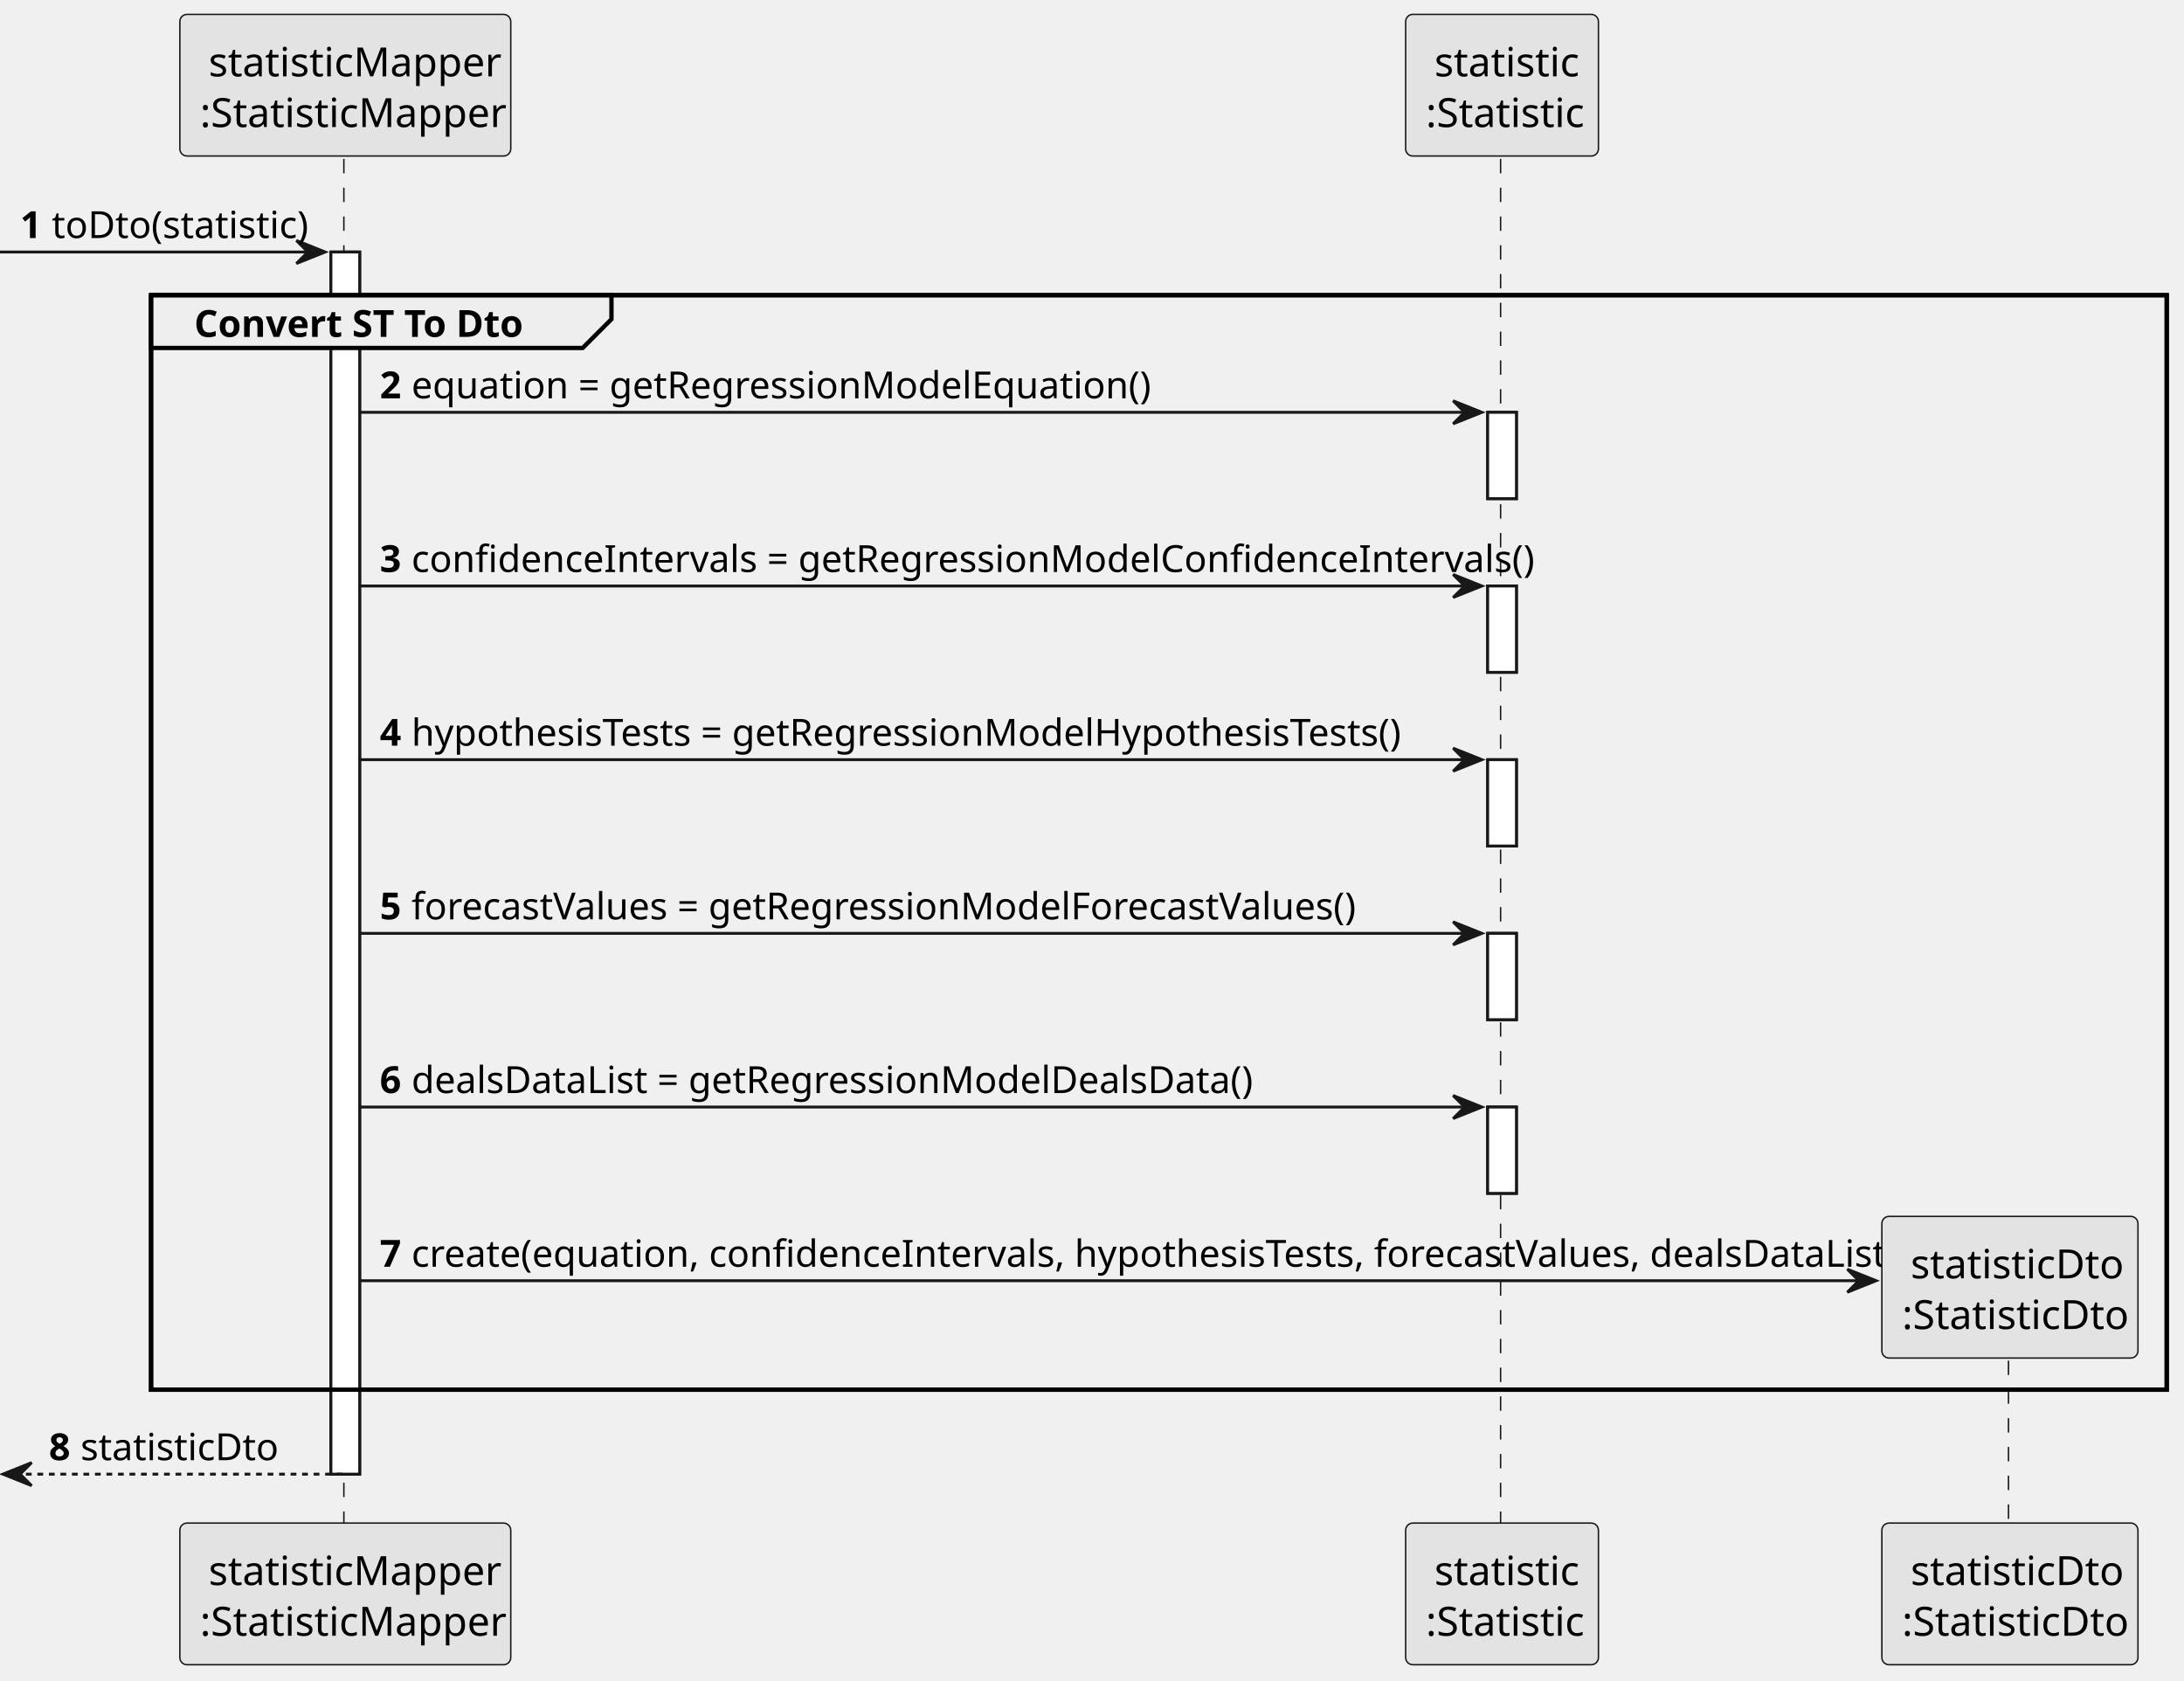
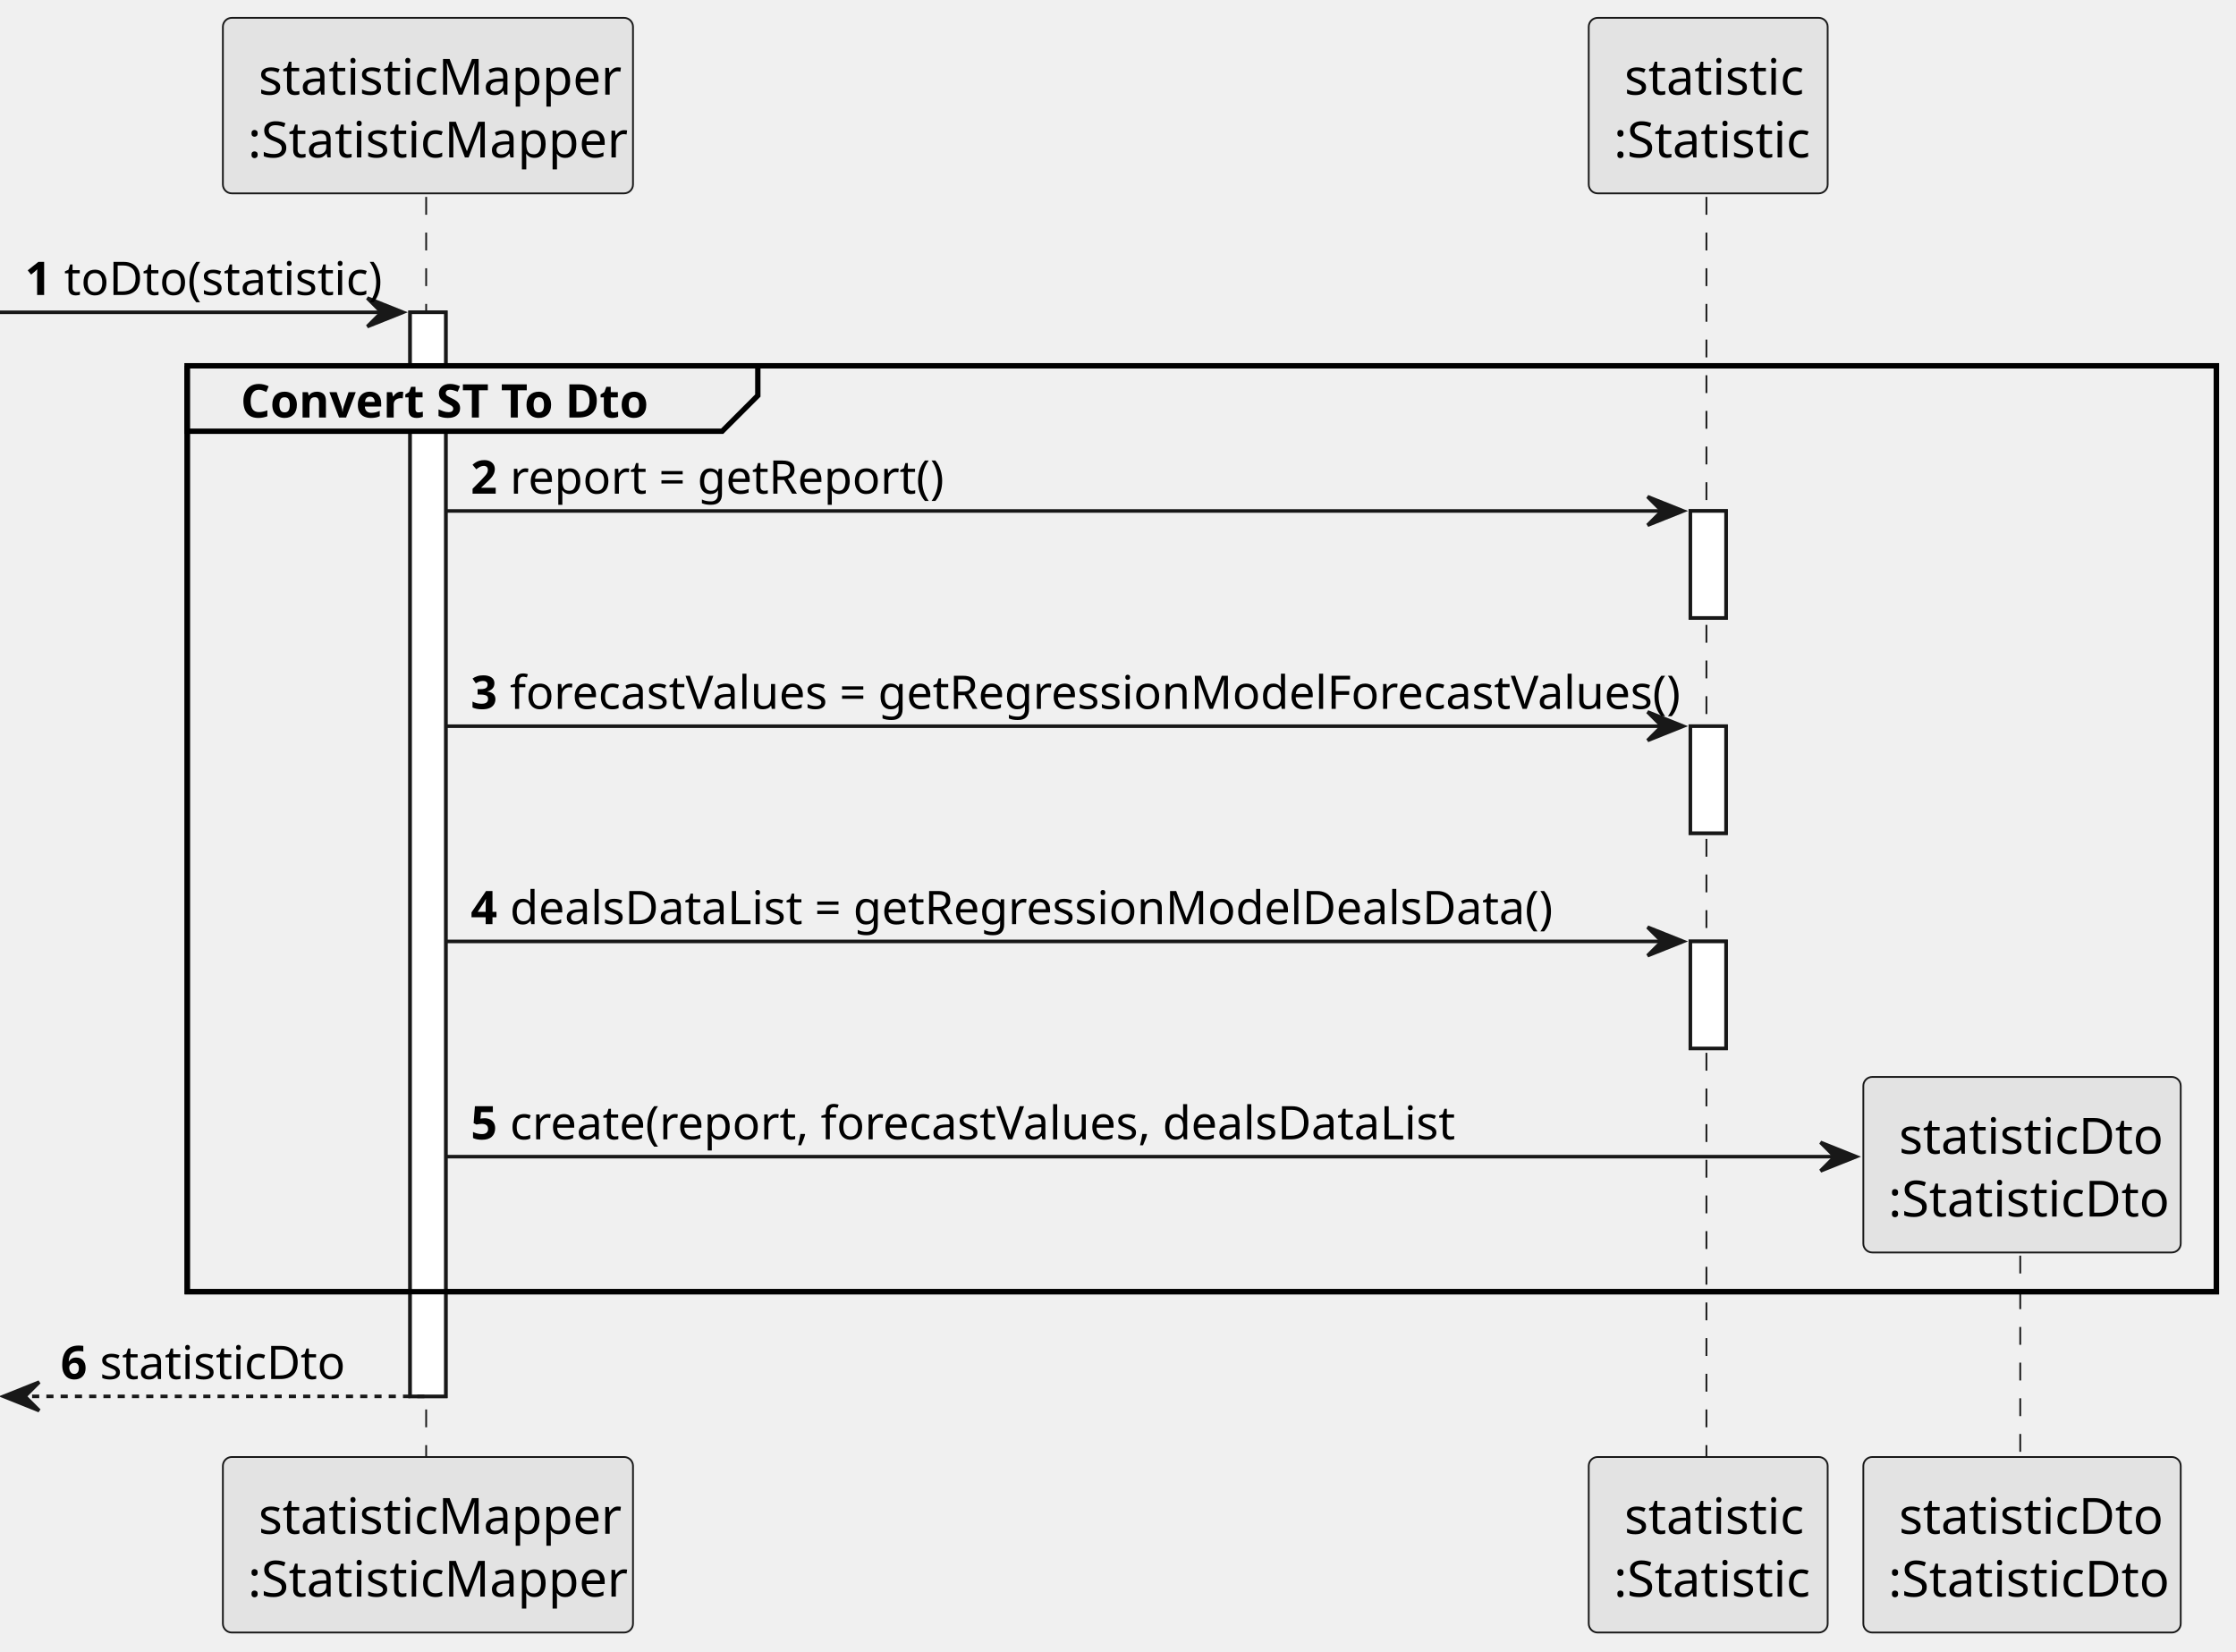
- <svg xmlns="http://www.w3.org/2000/svg" contentStyleType="text/css" height="584px" preserveAspectRatio="none" style="width:759px;height:584px;background:#FFFFFF;" version="1.1" viewBox="0 0 759 584" width="759px" zoomAndPan="magnify">
+ <svg xmlns="http://www.w3.org/2000/svg" contentStyleType="text/css" height="463px" preserveAspectRatio="none" style="width:627px;height:463px;background:#FFFFFF;" version="1.1" viewBox="0 0 627 463" width="627px" zoomAndPan="magnify">
  <defs />
  <g>
-     <rect fill="#FFFFFF" height="424.68" style="stroke:#181818;stroke-width:1.0;" width="10" x="115" y="87.57" />
-     <rect fill="#FFFFFF" height="30" style="stroke:#181818;stroke-width:1.0;" width="10" x="517" y="143.273" />
-     <rect fill="#FFFFFF" height="30" style="stroke:#181818;stroke-width:1.0;" width="10" x="517" y="203.625" />
-     <rect fill="#FFFFFF" height="30" style="stroke:#181818;stroke-width:1.0;" width="10" x="517" y="263.977" />
-     <rect fill="#FFFFFF" height="30" style="stroke:#181818;stroke-width:1.0;" width="10" x="517" y="324.328" />
-     <rect fill="#FFFFFF" height="30" style="stroke:#181818;stroke-width:1.0;" width="10" x="517" y="384.68" />
-     <rect fill="none" height="380.328" style="stroke:#000000;stroke-width:1.5;" width="700.5" x="52.5" y="102.57" />
-     <line style="stroke:#181818;stroke-width:0.5;stroke-dasharray:5.0,5.0;" x1="119.5" x2="119.5" y1="55.219" y2="530.25" />
-     <line style="stroke:#181818;stroke-width:0.5;stroke-dasharray:5.0,5.0;" x1="521.5" x2="521.5" y1="55.219" y2="530.25" />
-     <line style="stroke:#181818;stroke-width:0.5;stroke-dasharray:5.0,5.0;" x1="698" x2="698" y1="462.789" y2="530.25" />
+     <rect fill="#FFFFFF" height="303.977" style="stroke:#181818;stroke-width:1.0;" width="10" x="115" y="87.57" />
+     <rect fill="#FFFFFF" height="30" style="stroke:#181818;stroke-width:1.0;" width="10" x="474" y="143.273" />
+     <rect fill="#FFFFFF" height="30" style="stroke:#181818;stroke-width:1.0;" width="10" x="474" y="203.625" />
+     <rect fill="#FFFFFF" height="30" style="stroke:#181818;stroke-width:1.0;" width="10" x="474" y="263.977" />
+     <rect fill="none" height="259.625" style="stroke:#000000;stroke-width:1.5;" width="569" x="52.5" y="102.57" />
+     <line style="stroke:#181818;stroke-width:0.5;stroke-dasharray:5.0,5.0;" x1="119.5" x2="119.5" y1="55.219" y2="409.547" />
+     <line style="stroke:#181818;stroke-width:0.5;stroke-dasharray:5.0,5.0;" x1="478.5" x2="478.5" y1="55.219" y2="409.547" />
+     <line style="stroke:#181818;stroke-width:0.5;stroke-dasharray:5.0,5.0;" x1="566.5" x2="566.5" y1="342.086" y2="409.547" />
    <rect fill="#E3E3E3" height="49.219" rx="2.5" ry="2.5" style="stroke:#181818;stroke-width:0.5;" width="115" x="62.5" y="5" />
    <text fill="#000000" font-family="sans-serif" font-size="14" lengthAdjust="spacing" textLength="95" x="72.5" y="26.533">statisticMapper</text>
    <text fill="#000000" font-family="sans-serif" font-size="14" lengthAdjust="spacing" textLength="101" x="69.5" y="44.143">:StatisticMapper</text>
-     <rect fill="#E3E3E3" height="49.219" rx="2.5" ry="2.5" style="stroke:#181818;stroke-width:0.5;" width="115" x="62.5" y="529.25" />
-     <text fill="#000000" font-family="sans-serif" font-size="14" lengthAdjust="spacing" textLength="95" x="72.5" y="550.783">statisticMapper</text>
-     <text fill="#000000" font-family="sans-serif" font-size="14" lengthAdjust="spacing" textLength="101" x="69.5" y="568.393">:StatisticMapper</text>
-     <rect fill="#E3E3E3" height="49.219" rx="2.5" ry="2.5" style="stroke:#181818;stroke-width:0.5;" width="67" x="488.5" y="5" />
-     <text fill="#000000" font-family="sans-serif" font-size="14" lengthAdjust="spacing" textLength="47" x="498.5" y="26.533">statistic</text>
-     <text fill="#000000" font-family="sans-serif" font-size="14" lengthAdjust="spacing" textLength="53" x="495.5" y="44.143">:Statistic</text>
-     <rect fill="#E3E3E3" height="49.219" rx="2.5" ry="2.5" style="stroke:#181818;stroke-width:0.5;" width="67" x="488.5" y="529.25" />
-     <text fill="#000000" font-family="sans-serif" font-size="14" lengthAdjust="spacing" textLength="47" x="498.5" y="550.783">statistic</text>
-     <text fill="#000000" font-family="sans-serif" font-size="14" lengthAdjust="spacing" textLength="53" x="495.5" y="568.393">:Statistic</text>
-     <rect fill="#E3E3E3" height="49.219" rx="2.5" ry="2.5" style="stroke:#181818;stroke-width:0.5;" width="89" x="654" y="529.25" />
-     <text fill="#000000" font-family="sans-serif" font-size="14" lengthAdjust="spacing" textLength="69" x="664" y="550.783">statisticDto</text>
-     <text fill="#000000" font-family="sans-serif" font-size="14" lengthAdjust="spacing" textLength="75" x="661" y="568.393">:StatisticDto</text>
-     <rect fill="#FFFFFF" height="424.68" style="stroke:#181818;stroke-width:1.0;" width="10" x="115" y="87.57" />
-     <rect fill="#FFFFFF" height="30" style="stroke:#181818;stroke-width:1.0;" width="10" x="517" y="143.273" />
-     <rect fill="#FFFFFF" height="30" style="stroke:#181818;stroke-width:1.0;" width="10" x="517" y="203.625" />
-     <rect fill="#FFFFFF" height="30" style="stroke:#181818;stroke-width:1.0;" width="10" x="517" y="263.977" />
-     <rect fill="#FFFFFF" height="30" style="stroke:#181818;stroke-width:1.0;" width="10" x="517" y="324.328" />
-     <rect fill="#FFFFFF" height="30" style="stroke:#181818;stroke-width:1.0;" width="10" x="517" y="384.68" />
+     <rect fill="#E3E3E3" height="49.219" rx="2.5" ry="2.5" style="stroke:#181818;stroke-width:0.5;" width="115" x="62.5" y="408.547" />
+     <text fill="#000000" font-family="sans-serif" font-size="14" lengthAdjust="spacing" textLength="95" x="72.5" y="430.08">statisticMapper</text>
+     <text fill="#000000" font-family="sans-serif" font-size="14" lengthAdjust="spacing" textLength="101" x="69.5" y="447.69">:StatisticMapper</text>
+     <rect fill="#E3E3E3" height="49.219" rx="2.5" ry="2.5" style="stroke:#181818;stroke-width:0.5;" width="67" x="445.5" y="5" />
+     <text fill="#000000" font-family="sans-serif" font-size="14" lengthAdjust="spacing" textLength="47" x="455.5" y="26.533">statistic</text>
+     <text fill="#000000" font-family="sans-serif" font-size="14" lengthAdjust="spacing" textLength="53" x="452.5" y="44.143">:Statistic</text>
+     <rect fill="#E3E3E3" height="49.219" rx="2.5" ry="2.5" style="stroke:#181818;stroke-width:0.5;" width="67" x="445.5" y="408.547" />
+     <text fill="#000000" font-family="sans-serif" font-size="14" lengthAdjust="spacing" textLength="47" x="455.5" y="430.08">statistic</text>
+     <text fill="#000000" font-family="sans-serif" font-size="14" lengthAdjust="spacing" textLength="53" x="452.5" y="447.69">:Statistic</text>
+     <rect fill="#E3E3E3" height="49.219" rx="2.5" ry="2.5" style="stroke:#181818;stroke-width:0.5;" width="89" x="522.5" y="408.547" />
+     <text fill="#000000" font-family="sans-serif" font-size="14" lengthAdjust="spacing" textLength="69" x="532.5" y="430.08">statisticDto</text>
+     <text fill="#000000" font-family="sans-serif" font-size="14" lengthAdjust="spacing" textLength="75" x="529.5" y="447.69">:StatisticDto</text>
+     <rect fill="#FFFFFF" height="303.977" style="stroke:#181818;stroke-width:1.0;" width="10" x="115" y="87.57" />
+     <rect fill="#FFFFFF" height="30" style="stroke:#181818;stroke-width:1.0;" width="10" x="474" y="143.273" />
+     <rect fill="#FFFFFF" height="30" style="stroke:#181818;stroke-width:1.0;" width="10" x="474" y="203.625" />
+     <rect fill="#FFFFFF" height="30" style="stroke:#181818;stroke-width:1.0;" width="10" x="474" y="263.977" />
    <polygon fill="#181818" points="103,83.57,113,87.57,103,91.57,107,87.57" style="stroke:#181818;stroke-width:1.0;" />
    <line style="stroke:#181818;stroke-width:1.0;" x1="0" x2="109" y1="87.57" y2="87.57" />
    <text fill="#000000" font-family="sans-serif" font-size="13" font-weight="bold" lengthAdjust="spacing" textLength="7" x="7" y="82.714">1</text>
    <text fill="#000000" font-family="sans-serif" font-size="13" lengthAdjust="spacing" textLength="85" x="18" y="82.714">toDto(statistic)</text>
    <path d="M52.5,102.57 L212.5,102.57 L212.5,110.922 L202.5,120.922 L52.5,120.922 L52.5,102.57 " fill="#EEEEEE" style="stroke:#000000;stroke-width:1.5;" />
-     <rect fill="none" height="380.328" style="stroke:#000000;stroke-width:1.5;" width="700.5" x="52.5" y="102.57" />
+     <rect fill="none" height="259.625" style="stroke:#000000;stroke-width:1.5;" width="569" x="52.5" y="102.57" />
    <text fill="#000000" font-family="sans-serif" font-size="13" font-weight="bold" lengthAdjust="spacing" textLength="115" x="67.5" y="117.065">Convert ST To Dto</text>
-     <polygon fill="#181818" points="505,139.273,515,143.273,505,147.273,509,143.273" style="stroke:#181818;stroke-width:1.0;" />
-     <line style="stroke:#181818;stroke-width:1.0;" x1="125" x2="511" y1="143.273" y2="143.273" />
+     <polygon fill="#181818" points="462,139.273,472,143.273,462,147.273,466,143.273" style="stroke:#181818;stroke-width:1.0;" />
+     <line style="stroke:#181818;stroke-width:1.0;" x1="125" x2="468" y1="143.273" y2="143.273" />
    <text fill="#000000" font-family="sans-serif" font-size="13" font-weight="bold" lengthAdjust="spacing" textLength="7" x="132" y="138.417">2</text>
-     <text fill="#000000" font-family="sans-serif" font-size="13" lengthAdjust="spacing" textLength="242" x="143" y="138.417">equation = getRegressionModelEquation()</text>
-     <polygon fill="#181818" points="505,199.625,515,203.625,505,207.625,509,203.625" style="stroke:#181818;stroke-width:1.0;" />
-     <line style="stroke:#181818;stroke-width:1.0;" x1="125" x2="511" y1="203.625" y2="203.625" />
+     <text fill="#000000" font-family="sans-serif" font-size="13" lengthAdjust="spacing" textLength="113" x="143" y="138.417">report = getReport()</text>
+     <polygon fill="#181818" points="462,199.625,472,203.625,462,207.625,466,203.625" style="stroke:#181818;stroke-width:1.0;" />
+     <line style="stroke:#181818;stroke-width:1.0;" x1="125" x2="468" y1="203.625" y2="203.625" />
    <text fill="#000000" font-family="sans-serif" font-size="13" font-weight="bold" lengthAdjust="spacing" textLength="7" x="132" y="198.769">3</text>
-     <text fill="#000000" font-family="sans-serif" font-size="13" lengthAdjust="spacing" textLength="362" x="143" y="198.769">confidenceIntervals = getRegressionModelConfidenceIntervals()</text>
-     <polygon fill="#181818" points="505,259.977,515,263.977,505,267.977,509,263.977" style="stroke:#181818;stroke-width:1.0;" />
-     <line style="stroke:#181818;stroke-width:1.0;" x1="125" x2="511" y1="263.977" y2="263.977" />
+     <text fill="#000000" font-family="sans-serif" font-size="13" lengthAdjust="spacing" textLength="319" x="143" y="198.769">forecastValues = getRegressionModelForecastValues()</text>
+     <polygon fill="#181818" points="462,259.977,472,263.977,462,267.977,466,263.977" style="stroke:#181818;stroke-width:1.0;" />
+     <line style="stroke:#181818;stroke-width:1.0;" x1="125" x2="468" y1="263.977" y2="263.977" />
    <text fill="#000000" font-family="sans-serif" font-size="13" font-weight="bold" lengthAdjust="spacing" textLength="7" x="132" y="259.12">4</text>
-     <text fill="#000000" font-family="sans-serif" font-size="13" lengthAdjust="spacing" textLength="334" x="143" y="259.12">hypothesisTests = getRegressionModelHypothesisTests()</text>
-     <polygon fill="#181818" points="505,320.328,515,324.328,505,328.328,509,324.328" style="stroke:#181818;stroke-width:1.0;" />
-     <line style="stroke:#181818;stroke-width:1.0;" x1="125" x2="511" y1="324.328" y2="324.328" />
+     <text fill="#000000" font-family="sans-serif" font-size="13" lengthAdjust="spacing" textLength="281" x="143" y="259.12">dealsDataList = getRegressionModelDealsData()</text>
+     <polygon fill="#181818" points="510.5,320.328,520.5,324.328,510.5,328.328,514.5,324.328" style="stroke:#181818;stroke-width:1.0;" />
+     <line style="stroke:#181818;stroke-width:1.0;" x1="125" x2="516.5" y1="324.328" y2="324.328" />
    <text fill="#000000" font-family="sans-serif" font-size="13" font-weight="bold" lengthAdjust="spacing" textLength="7" x="132" y="319.472">5</text>
-     <text fill="#000000" font-family="sans-serif" font-size="13" lengthAdjust="spacing" textLength="319" x="143" y="319.472">forecastValues = getRegressionModelForecastValues()</text>
-     <polygon fill="#181818" points="505,380.68,515,384.68,505,388.68,509,384.68" style="stroke:#181818;stroke-width:1.0;" />
-     <line style="stroke:#181818;stroke-width:1.0;" x1="125" x2="511" y1="384.68" y2="384.68" />
-     <text fill="#000000" font-family="sans-serif" font-size="13" font-weight="bold" lengthAdjust="spacing" textLength="7" x="132" y="379.823">6</text>
-     <text fill="#000000" font-family="sans-serif" font-size="13" lengthAdjust="spacing" textLength="281" x="143" y="379.823">dealsDataList = getRegressionModelDealsData()</text>
-     <polygon fill="#181818" points="642,441.031,652,445.031,642,449.031,646,445.031" style="stroke:#181818;stroke-width:1.0;" />
-     <line style="stroke:#181818;stroke-width:1.0;" x1="125" x2="648" y1="445.031" y2="445.031" />
-     <text fill="#000000" font-family="sans-serif" font-size="13" font-weight="bold" lengthAdjust="spacing" textLength="7" x="132" y="440.175">7</text>
-     <text fill="#000000" font-family="sans-serif" font-size="13" lengthAdjust="spacing" textLength="494" x="143" y="440.175">create(equation, confidenceIntervals, hypothesisTests, forecastValues, dealsDataList)</text>
-     <rect fill="#E3E3E3" height="49.219" rx="2.5" ry="2.5" style="stroke:#181818;stroke-width:0.5;" width="89" x="654" y="422.68" />
-     <text fill="#000000" font-family="sans-serif" font-size="14" lengthAdjust="spacing" textLength="69" x="664" y="444.213">statisticDto</text>
-     <text fill="#000000" font-family="sans-serif" font-size="14" lengthAdjust="spacing" textLength="75" x="661" y="461.822">:StatisticDto</text>
-     <polygon fill="#181818" points="11,508.25,1,512.25,11,516.25,7,512.25" style="stroke:#181818;stroke-width:1.0;" />
-     <line style="stroke:#181818;stroke-width:1.0;stroke-dasharray:2.0,2.0;" x1="5" x2="119" y1="512.25" y2="512.25" />
-     <text fill="#000000" font-family="sans-serif" font-size="13" font-weight="bold" lengthAdjust="spacing" textLength="7" x="17" y="507.394">8</text>
-     <text fill="#000000" font-family="sans-serif" font-size="13" lengthAdjust="spacing" textLength="66" x="28" y="507.394">statisticDto</text>
+     <text fill="#000000" font-family="sans-serif" font-size="13" lengthAdjust="spacing" textLength="254" x="143" y="319.472">create(report, forecastValues, dealsDataList</text>
+     <rect fill="#E3E3E3" height="49.219" rx="2.5" ry="2.5" style="stroke:#181818;stroke-width:0.5;" width="89" x="522.5" y="301.977" />
+     <text fill="#000000" font-family="sans-serif" font-size="14" lengthAdjust="spacing" textLength="69" x="532.5" y="323.51">statisticDto</text>
+     <text fill="#000000" font-family="sans-serif" font-size="14" lengthAdjust="spacing" textLength="75" x="529.5" y="341.119">:StatisticDto</text>
+     <polygon fill="#181818" points="11,387.547,1,391.547,11,395.547,7,391.547" style="stroke:#181818;stroke-width:1.0;" />
+     <line style="stroke:#181818;stroke-width:1.0;stroke-dasharray:2.0,2.0;" x1="5" x2="119" y1="391.547" y2="391.547" />
+     <text fill="#000000" font-family="sans-serif" font-size="13" font-weight="bold" lengthAdjust="spacing" textLength="7" x="17" y="386.69">6</text>
+     <text fill="#000000" font-family="sans-serif" font-size="13" lengthAdjust="spacing" textLength="66" x="28" y="386.69">statisticDto</text>
  </g>
</svg>
